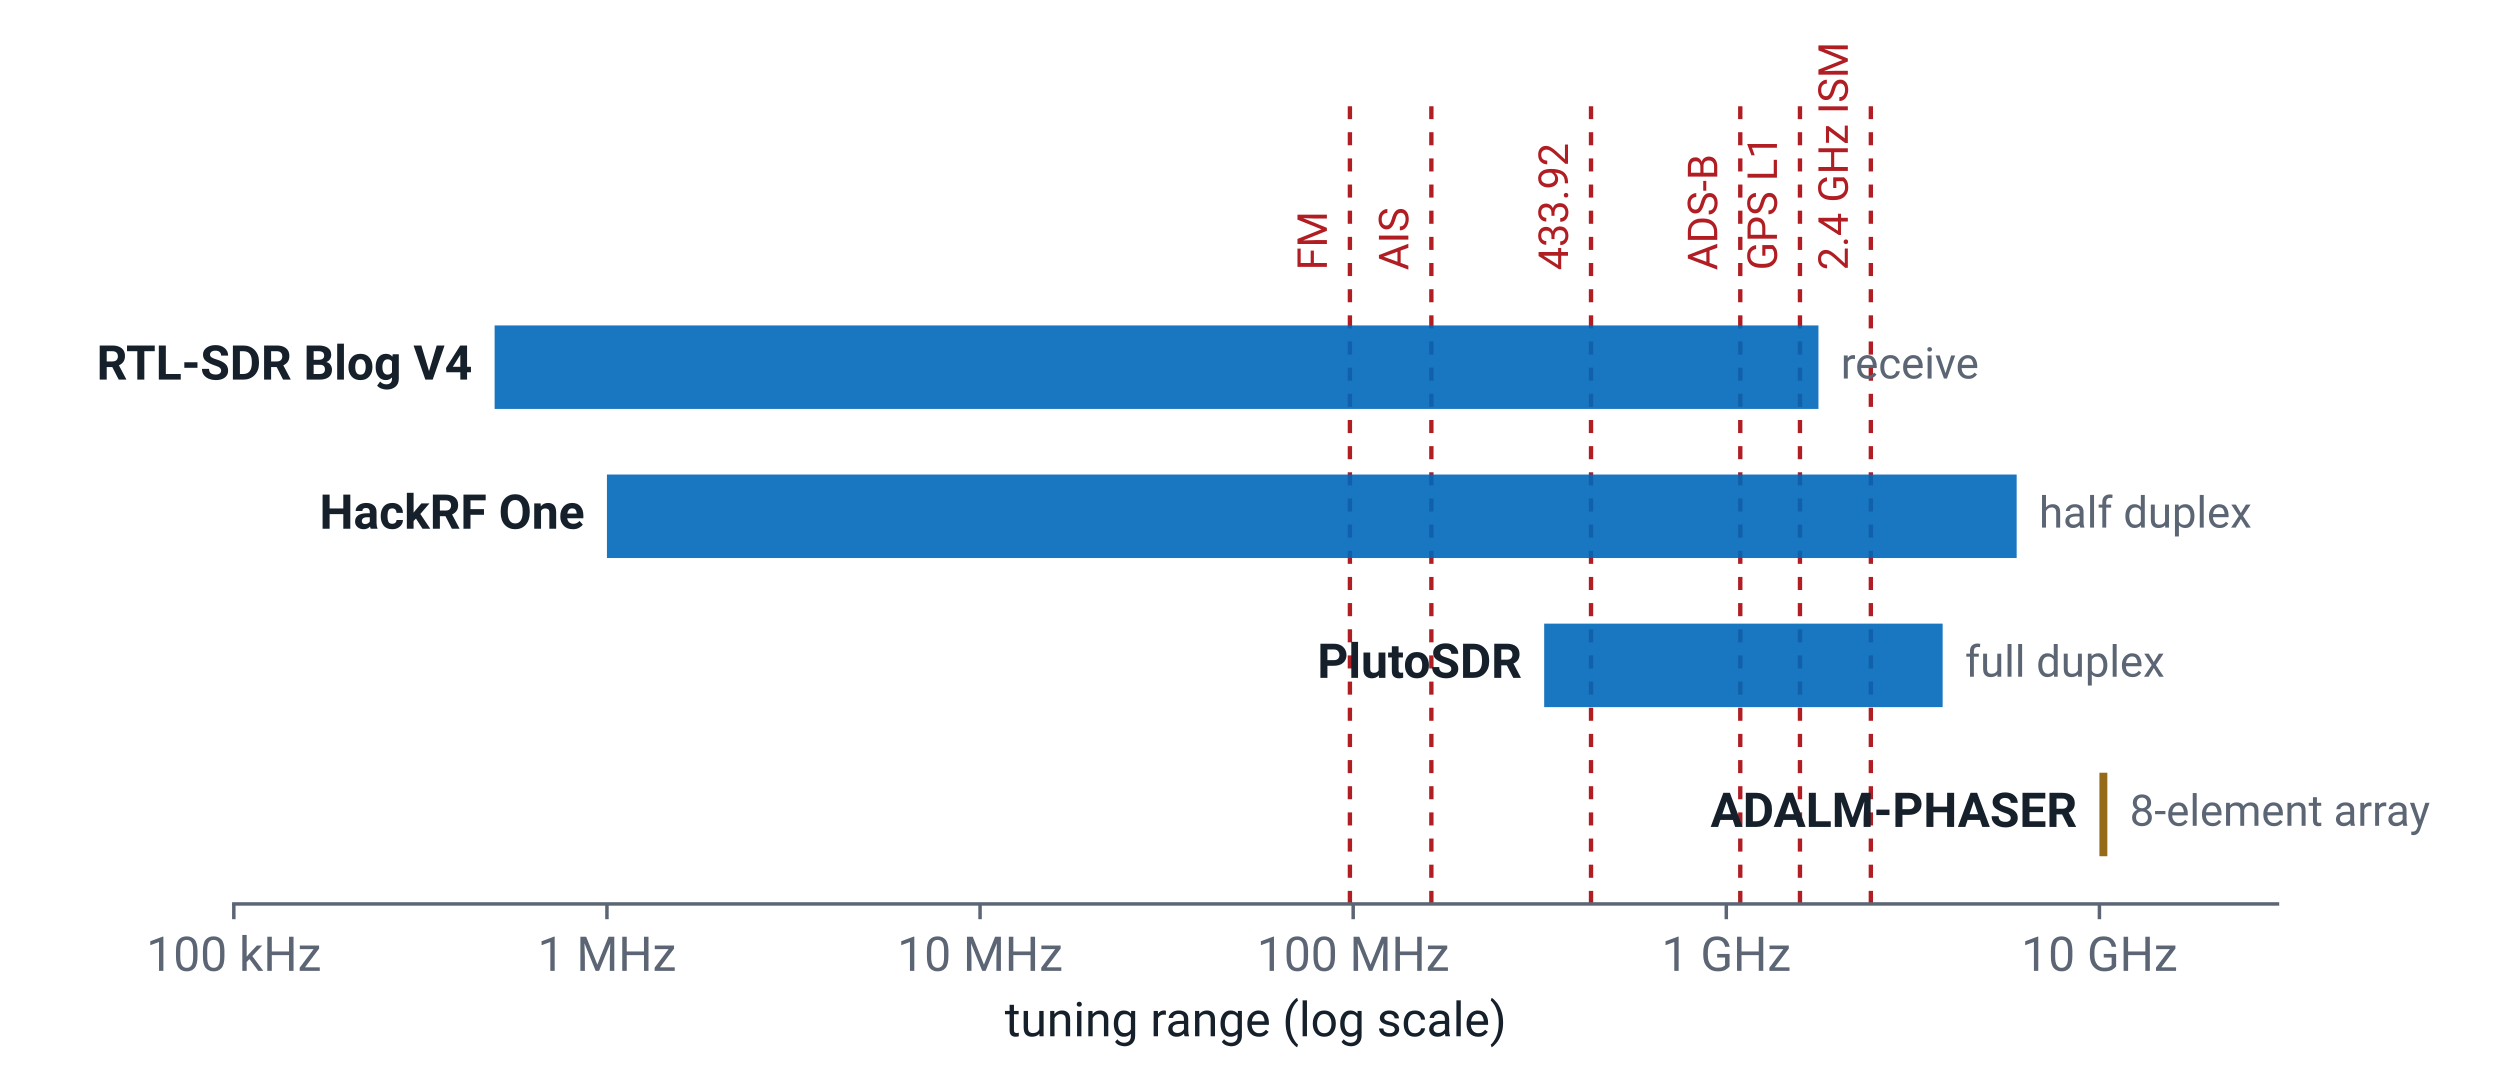
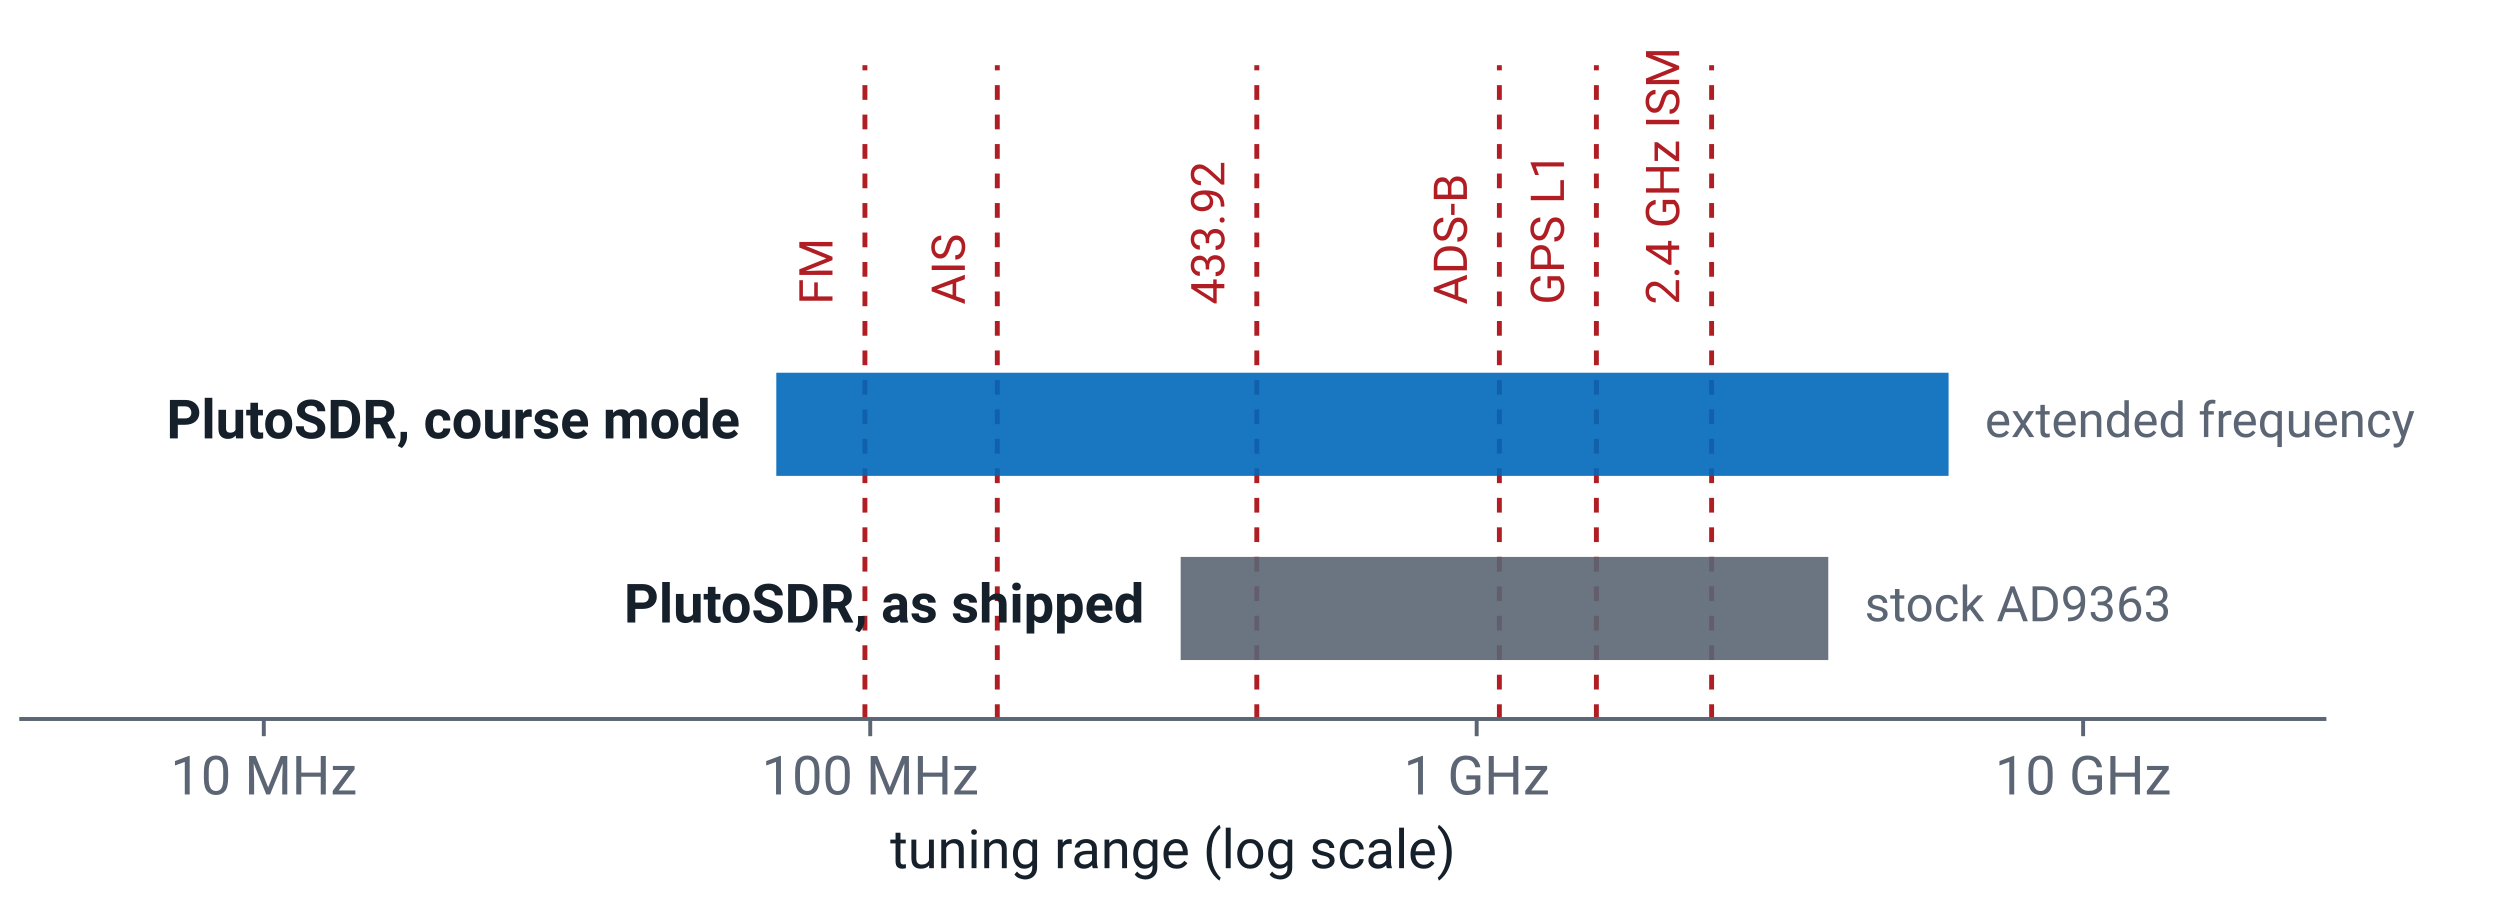
- <svg xmlns="http://www.w3.org/2000/svg" xmlns:xlink="http://www.w3.org/1999/xlink" width="573.391pt" height="244.645pt" viewBox="0 0 573.391 244.645" version="1.1">
+ <svg xmlns="http://www.w3.org/2000/svg" xmlns:xlink="http://www.w3.org/1999/xlink" width="508.768pt" height="183.64pt" viewBox="0 0 508.768 183.64" version="1.1">
  <defs>
    <style type="text/css">*{stroke-linejoin: round; stroke-linecap: butt}</style>
  </defs>
  <g id="figure_1">
    <g id="patch_1">
-       <path d="M 0 244.645  L 573.391 244.645  L 573.391 0  L 0 0  L 0 244.645  z " style="fill: none" />
+       <path d="M 0 183.64  L 508.768 183.64  L 508.768 0  L 0 0  L 0 183.64  z " style="fill: none" />
    </g>
    <g id="axes_1">
      <g id="patch_2">
-         <path d="M 53.628 207.324  L 522.348 207.324  L 522.348 24.372  L 53.628 24.372  L 53.628 207.324  z " style="fill: none" />
+         <path d="M 4.32 146.319  L 473.04 146.319  L 473.04 13.263  L 4.32 13.263  L 4.32 146.319  z " style="fill: none" />
      </g>
      <g id="line2d_1">
-         <path d="M 309.61 207.324  L 309.61 24.372  " clip-path="url(#p6ad3b03e33)" style="fill: none; stroke-dasharray: 3,3; stroke-dashoffset: 0; stroke: #b01e24" />
+         <path d="M 176.017 146.319  L 176.017 13.263  " clip-path="url(#p089cdd1be7)" style="fill: none; stroke-dasharray: 3,3; stroke-dashoffset: 0; stroke: #b01e24" />
      </g>
      <g id="line2d_2">
-         <path d="M 328.291 207.324  L 328.291 24.372  " clip-path="url(#p6ad3b03e33)" style="fill: none; stroke-dasharray: 3,3; stroke-dashoffset: 0; stroke: #b01e24" />
+         <path d="M 202.957 146.319  L 202.957 13.263  " clip-path="url(#p089cdd1be7)" style="fill: none; stroke-dasharray: 3,3; stroke-dashoffset: 0; stroke: #b01e24" />
      </g>
      <g id="line2d_3">
-         <path d="M 364.909 207.324  L 364.909 24.372  " clip-path="url(#p6ad3b03e33)" style="fill: none; stroke-dasharray: 3,3; stroke-dashoffset: 0; stroke: #b01e24" />
+         <path d="M 255.765 146.319  L 255.765 13.263  " clip-path="url(#p089cdd1be7)" style="fill: none; stroke-dasharray: 3,3; stroke-dashoffset: 0; stroke: #b01e24" />
      </g>
      <g id="line2d_4">
-         <path d="M 399.142 207.324  L 399.142 24.372  " clip-path="url(#p6ad3b03e33)" style="fill: none; stroke-dasharray: 3,3; stroke-dashoffset: 0; stroke: #b01e24" />
+         <path d="M 305.133 146.319  L 305.133 13.263  " clip-path="url(#p089cdd1be7)" style="fill: none; stroke-dasharray: 3,3; stroke-dashoffset: 0; stroke: #b01e24" />
      </g>
      <g id="line2d_5">
-         <path d="M 412.832 207.324  L 412.832 24.372  " clip-path="url(#p6ad3b03e33)" style="fill: none; stroke-dasharray: 3,3; stroke-dashoffset: 0; stroke: #b01e24" />
+         <path d="M 324.876 146.319  L 324.876 13.263  " clip-path="url(#p089cdd1be7)" style="fill: none; stroke-dasharray: 3,3; stroke-dashoffset: 0; stroke: #b01e24" />
      </g>
      <g id="line2d_6">
-         <path d="M 429.091 207.324  L 429.091 24.372  " clip-path="url(#p6ad3b03e33)" style="fill: none; stroke-dasharray: 3,3; stroke-dashoffset: 0; stroke: #b01e24" />
+         <path d="M 348.324 146.319  L 348.324 13.263  " clip-path="url(#p089cdd1be7)" style="fill: none; stroke-dasharray: 3,3; stroke-dashoffset: 0; stroke: #b01e24" />
      </g>
      <g id="patch_3">
-         <path d="M 113.444 93.791  L 417.076 93.791  L 417.076 74.641  L 113.444 74.641  z " clip-path="url(#p6ad3b03e33)" style="fill: #0067b9; opacity: 0.9" />
+         <path d="M 157.983 96.845  L 396.549 96.845  L 396.549 75.856  L 157.983 75.856  z " clip-path="url(#p089cdd1be7)" style="fill: #0067b9; opacity: 0.9" />
      </g>
      <g id="patch_4">
-         <path d="M 139.206 127.987  L 462.532 127.987  L 462.532 108.837  L 139.206 108.837  z " clip-path="url(#p6ad3b03e33)" style="fill: #0067b9; opacity: 0.9" />
-       </g>
-       <g id="patch_5">
-         <path d="M 354.167 162.184  L 445.556 162.184  L 445.556 143.034  L 354.167 143.034  z " clip-path="url(#p6ad3b03e33)" style="fill: #0067b9; opacity: 0.9" />
-       </g>
-       <g id="patch_6">
-         <path d="M 481.517 196.381  L 483.33 196.381  L 483.33 177.231  L 481.517 177.231  z " clip-path="url(#p6ad3b03e33)" style="fill: #8a5a00; opacity: 0.9" />
+         <path d="M 240.274 134.325  L 372.068 134.325  L 372.068 113.336  L 240.274 113.336  z " clip-path="url(#p089cdd1be7)" style="fill: #5b6573; opacity: 0.9" />
      </g>
      <g id="matplotlib.axis_1">
        <g id="xtick_1">
          <g id="line2d_7">
            <defs>
-               <path id="m0e0ff9523d" d="M 0 0  L 0 3.5  " style="stroke: #5b6573; stroke-width: 0.8" />
+               <path id="m3eaedfc203" d="M 0 0  L 0 3.5  " style="stroke: #5b6573; stroke-width: 0.8" />
            </defs>
            <g>
-               <use xlink:href="#m0e0ff9523d" x="53.628" y="207.324" style="fill: #5b6573; stroke: #5b6573; stroke-width: 0.8" />
+               <use xlink:href="#m3eaedfc203" x="53.686" y="146.319" style="fill: #5b6573; stroke: #5b6573; stroke-width: 0.8" />
            </g>
          </g>
          <g id="text_1">
-             <text style="font-size: 11px; font-family:'Source Sans Pro', 'Segoe UI', Roboto, Helvetica, Arial, sans-serif; text-anchor: middle; fill: #5b6573" x="53.628" y="222.682" transform="rotate(-0 53.62788 222.682)">100 kHz</text>
+             <text style="font-size: 11px; font-family:'Source Sans Pro', 'Segoe UI', Roboto, Helvetica, Arial, sans-serif; text-anchor: middle; fill: #5b6573" x="53.686" y="161.677" transform="rotate(-0 53.68571 161.6767)">10 MHz</text>
          </g>
        </g>
        <g id="xtick_2">
          <g id="line2d_8">
            <g>
-               <use xlink:href="#m0e0ff9523d" x="139.206" y="207.324" style="fill: #5b6573; stroke: #5b6573; stroke-width: 0.8" />
+               <use xlink:href="#m3eaedfc203" x="177.1" y="146.319" style="fill: #5b6573; stroke: #5b6573; stroke-width: 0.8" />
            </g>
          </g>
          <g id="text_2">
-             <text style="font-size: 11px; font-family:'Source Sans Pro', 'Segoe UI', Roboto, Helvetica, Arial, sans-serif; text-anchor: middle; fill: #5b6573" x="139.206" y="222.681" transform="rotate(-0 139.2057 222.6811)">1 MHz</text>
+             <text style="font-size: 11px; font-family:'Source Sans Pro', 'Segoe UI', Roboto, Helvetica, Arial, sans-serif; text-anchor: middle; fill: #5b6573" x="177.1" y="161.677" transform="rotate(-0 177.1 161.6767)">100 MHz</text>
          </g>
        </g>
        <g id="xtick_3">
          <g id="line2d_9">
            <g>
-               <use xlink:href="#m0e0ff9523d" x="224.783" y="207.324" style="fill: #5b6573; stroke: #5b6573; stroke-width: 0.8" />
+               <use xlink:href="#m3eaedfc203" x="300.514" y="146.319" style="fill: #5b6573; stroke: #5b6573; stroke-width: 0.8" />
            </g>
          </g>
          <g id="text_3">
-             <text style="font-size: 11px; font-family:'Source Sans Pro', 'Segoe UI', Roboto, Helvetica, Arial, sans-serif; text-anchor: middle; fill: #5b6573" x="224.783" y="222.681" transform="rotate(-0 224.7835 222.6811)">10 MHz</text>
+             <text style="font-size: 11px; font-family:'Source Sans Pro', 'Segoe UI', Roboto, Helvetica, Arial, sans-serif; text-anchor: middle; fill: #5b6573" x="300.514" y="161.677" transform="rotate(-0 300.5143 161.6767)">1 GHz</text>
          </g>
        </g>
        <g id="xtick_4">
          <g id="line2d_10">
            <g>
-               <use xlink:href="#m0e0ff9523d" x="310.361" y="207.324" style="fill: #5b6573; stroke: #5b6573; stroke-width: 0.8" />
+               <use xlink:href="#m3eaedfc203" x="423.929" y="146.319" style="fill: #5b6573; stroke: #5b6573; stroke-width: 0.8" />
            </g>
          </g>
          <g id="text_4">
-             <text style="font-size: 11px; font-family:'Source Sans Pro', 'Segoe UI', Roboto, Helvetica, Arial, sans-serif; text-anchor: middle; fill: #5b6573" x="310.361" y="222.681" transform="rotate(-0 310.3613 222.6811)">100 MHz</text>
+             <text style="font-size: 11px; font-family:'Source Sans Pro', 'Segoe UI', Roboto, Helvetica, Arial, sans-serif; text-anchor: middle; fill: #5b6573" x="423.929" y="161.677" transform="rotate(-0 423.9285 161.6767)">10 GHz</text>
          </g>
        </g>
-         <g id="xtick_5">
-           <g id="line2d_11">
-             <g>
-               <use xlink:href="#m0e0ff9523d" x="395.939" y="207.324" style="fill: #5b6573; stroke: #5b6573; stroke-width: 0.8" />
-             </g>
-           </g>
-           <g id="text_5">
-             <text style="font-size: 11px; font-family:'Source Sans Pro', 'Segoe UI', Roboto, Helvetica, Arial, sans-serif; text-anchor: middle; fill: #5b6573" x="395.939" y="222.681" transform="rotate(-0 395.9391 222.6811)">1 GHz</text>
-           </g>
-         </g>
-         <g id="xtick_6">
-           <g id="line2d_12">
-             <g>
-               <use xlink:href="#m0e0ff9523d" x="481.517" y="207.324" style="fill: #5b6573; stroke: #5b6573; stroke-width: 0.8" />
-             </g>
-           </g>
-           <g id="text_6">
-             <text style="font-size: 11px; font-family:'Source Sans Pro', 'Segoe UI', Roboto, Helvetica, Arial, sans-serif; text-anchor: middle; fill: #5b6573" x="481.517" y="222.681" transform="rotate(-0 481.5169 222.6811)">10 GHz</text>
-           </g>
-         </g>
-         <g id="text_7">
-           <text style="font-size: 11px; font-family:'Source Sans Pro', 'Segoe UI', Roboto, Helvetica, Arial, sans-serif; text-anchor: middle; fill: #15202b" x="287.988" y="237.683" transform="rotate(-0 287.9879 237.6828)">tuning range (log scale)</text>
+         <g id="text_5">
+           <text style="font-size: 11px; font-family:'Source Sans Pro', 'Segoe UI', Roboto, Helvetica, Arial, sans-serif; text-anchor: middle; fill: #15202b" x="238.68" y="176.678" transform="rotate(-0 238.68 176.6775)">tuning range (log scale)</text>
        </g>
      </g>
      <g id="matplotlib.axis_2" />
-       <g id="patch_7">
-         <path d="M 53.628 207.324  L 522.348 207.324  " style="fill: none; stroke: #5b6573; stroke-width: 0.8; stroke-linejoin: miter; stroke-linecap: square" />
+       <g id="patch_5">
+         <path d="M 4.32 146.319  L 473.04 146.319  " style="fill: none; stroke: #5b6573; stroke-width: 0.8; stroke-linejoin: miter; stroke-linecap: square" />
+       </g>
+       <g id="text_6">
+         <text style="font-weight: 700; font-size: 11px; font-family:'Source Sans Pro', 'Segoe UI', Roboto, Helvetica, Arial, sans-serif; text-anchor: end; fill: #15202b" x="150.578" y="89.208" transform="rotate(-0 150.578 89.20819)">PlutoSDR, course mode</text>
+       </g>
+       <g id="text_7">
+         <text style="font-size: 10px; font-family:'Source Sans Pro', 'Segoe UI', Roboto, Helvetica, Arial, sans-serif; text-anchor: start; fill: #5b6573" x="403.954" y="88.948" transform="rotate(-0 403.9541 88.94838)">extended frequency</text>
      </g>
      <g id="text_8">
-         <text style="font-weight: 700; font-size: 11px; font-family:'Source Sans Pro', 'Segoe UI', Roboto, Helvetica, Arial, sans-serif; text-anchor: end; fill: #15202b" x="108.31" y="87.074" transform="rotate(-0 108.3095 87.07363)">RTL-SDR Blog V4</text>
+         <text style="font-weight: 700; font-size: 11px; font-family:'Source Sans Pro', 'Segoe UI', Roboto, Helvetica, Arial, sans-serif; text-anchor: end; fill: #15202b" x="232.869" y="126.689" transform="rotate(-0 232.8688 126.6887)">PlutoSDR, as shipped</text>
      </g>
      <g id="text_9">
-         <text style="font-size: 10px; font-family:'Source Sans Pro', 'Segoe UI', Roboto, Helvetica, Arial, sans-serif; text-anchor: start; fill: #5b6573" x="422.211" y="86.814" transform="rotate(-0 422.2107 86.81383)">receive</text>
+         <text style="font-size: 10px; font-family:'Source Sans Pro', 'Segoe UI', Roboto, Helvetica, Arial, sans-serif; text-anchor: start; fill: #5b6573" x="379.473" y="126.429" transform="rotate(-0 379.4727 126.4289)">stock AD9363</text>
      </g>
      <g id="text_10">
-         <text style="font-weight: 700; font-size: 11px; font-family:'Source Sans Pro', 'Segoe UI', Roboto, Helvetica, Arial, sans-serif; text-anchor: end; fill: #15202b" x="134.071" y="121.27" transform="rotate(-0 134.071 121.2703)">HackRF One</text>
+         <text style="font-size: 9.5px; font-family:'Source Sans Pro', 'Segoe UI', Roboto, Helvetica, Arial, sans-serif; fill: #b01e24" transform="translate(169.4154 61.98797) rotate(-90)">FM</text>
      </g>
      <g id="text_11">
-         <text style="font-size: 10px; font-family:'Source Sans Pro', 'Segoe UI', Roboto, Helvetica, Arial, sans-serif; text-anchor: start; fill: #5b6573" x="467.666" y="121.01" transform="rotate(-0 467.6662 121.0105)">half duplex</text>
+         <text style="font-size: 9.5px; font-family:'Source Sans Pro', 'Segoe UI', Roboto, Helvetica, Arial, sans-serif; fill: #b01e24" transform="translate(196.3554 61.98797) rotate(-90)">AIS</text>
      </g>
      <g id="text_12">
-         <text style="font-weight: 700; font-size: 11px; font-family:'Source Sans Pro', 'Segoe UI', Roboto, Helvetica, Arial, sans-serif; text-anchor: end; fill: #15202b" x="349.032" y="155.467" transform="rotate(-0 349.0325 155.4669)">PlutoSDR</text>
+         <text style="font-size: 9.5px; font-family:'Source Sans Pro', 'Segoe UI', Roboto, Helvetica, Arial, sans-serif; fill: #b01e24" transform="translate(249.1637 61.98797) rotate(-90)">433.92</text>
      </g>
      <g id="text_13">
-         <text style="font-size: 10px; font-family:'Source Sans Pro', 'Segoe UI', Roboto, Helvetica, Arial, sans-serif; text-anchor: start; fill: #5b6573" x="450.69" y="155.207" transform="rotate(-0 450.6904 155.2071)">full duplex</text>
+         <text style="font-size: 9.5px; font-family:'Source Sans Pro', 'Segoe UI', Roboto, Helvetica, Arial, sans-serif; fill: #b01e24" transform="translate(298.5315 61.98797) rotate(-90)">ADS-B</text>
      </g>
      <g id="text_14">
-         <text style="font-weight: 700; font-size: 11px; font-family:'Source Sans Pro', 'Segoe UI', Roboto, Helvetica, Arial, sans-serif; text-anchor: end; fill: #15202b" x="476.382" y="189.663" transform="rotate(-0 476.3822 189.6631)">ADALM-PHASER</text>
+         <text style="font-size: 9.5px; font-family:'Source Sans Pro', 'Segoe UI', Roboto, Helvetica, Arial, sans-serif; fill: #b01e24" transform="translate(318.2741 61.98797) rotate(-90)">GPS L1</text>
      </g>
      <g id="text_15">
-         <text style="font-size: 10px; font-family:'Source Sans Pro', 'Segoe UI', Roboto, Helvetica, Arial, sans-serif; text-anchor: start; fill: #5b6573" x="488.465" y="189.404" transform="rotate(-0 488.4649 189.4037)">8-element array</text>
-       </g>
-       <g id="text_16">
-         <text style="font-size: 9.5px; font-family:'Source Sans Pro', 'Segoe UI', Roboto, Helvetica, Arial, sans-serif; fill: #b01e24" transform="translate(304.333 61.98797) rotate(-90)">FM</text>
-       </g>
-       <g id="text_17">
-         <text style="font-size: 9.5px; font-family:'Source Sans Pro', 'Segoe UI', Roboto, Helvetica, Arial, sans-serif; fill: #b01e24" transform="translate(323.0137 61.98797) rotate(-90)">AIS</text>
-       </g>
-       <g id="text_18">
-         <text style="font-size: 9.5px; font-family:'Source Sans Pro', 'Segoe UI', Roboto, Helvetica, Arial, sans-serif; fill: #b01e24" transform="translate(359.632 61.98797) rotate(-90)">433.92</text>
-       </g>
-       <g id="text_19">
-         <text style="font-size: 9.5px; font-family:'Source Sans Pro', 'Segoe UI', Roboto, Helvetica, Arial, sans-serif; fill: #b01e24" transform="translate(393.8645 61.98797) rotate(-90)">ADS-B</text>
-       </g>
-       <g id="text_20">
-         <text style="font-size: 9.5px; font-family:'Source Sans Pro', 'Segoe UI', Roboto, Helvetica, Arial, sans-serif; fill: #b01e24" transform="translate(407.5544 61.98797) rotate(-90)">GPS L1</text>
-       </g>
-       <g id="text_21">
-         <text style="font-size: 9.5px; font-family:'Source Sans Pro', 'Segoe UI', Roboto, Helvetica, Arial, sans-serif; fill: #b01e24" transform="translate(423.8136 61.98797) rotate(-90)">2.4 GHz ISM</text>
+         <text style="font-size: 9.5px; font-family:'Source Sans Pro', 'Segoe UI', Roboto, Helvetica, Arial, sans-serif; fill: #b01e24" transform="translate(341.722 61.98797) rotate(-90)">2.4 GHz ISM</text>
      </g>
    </g>
  </g>
  <defs>
-     <clipPath id="p6ad3b03e33">
-       <rect x="53.628" y="24.372" width="468.72" height="182.952" />
+     <clipPath id="p089cdd1be7">
+       <rect x="4.32" y="13.263" width="468.72" height="133.056" />
    </clipPath>
  </defs>
</svg>
